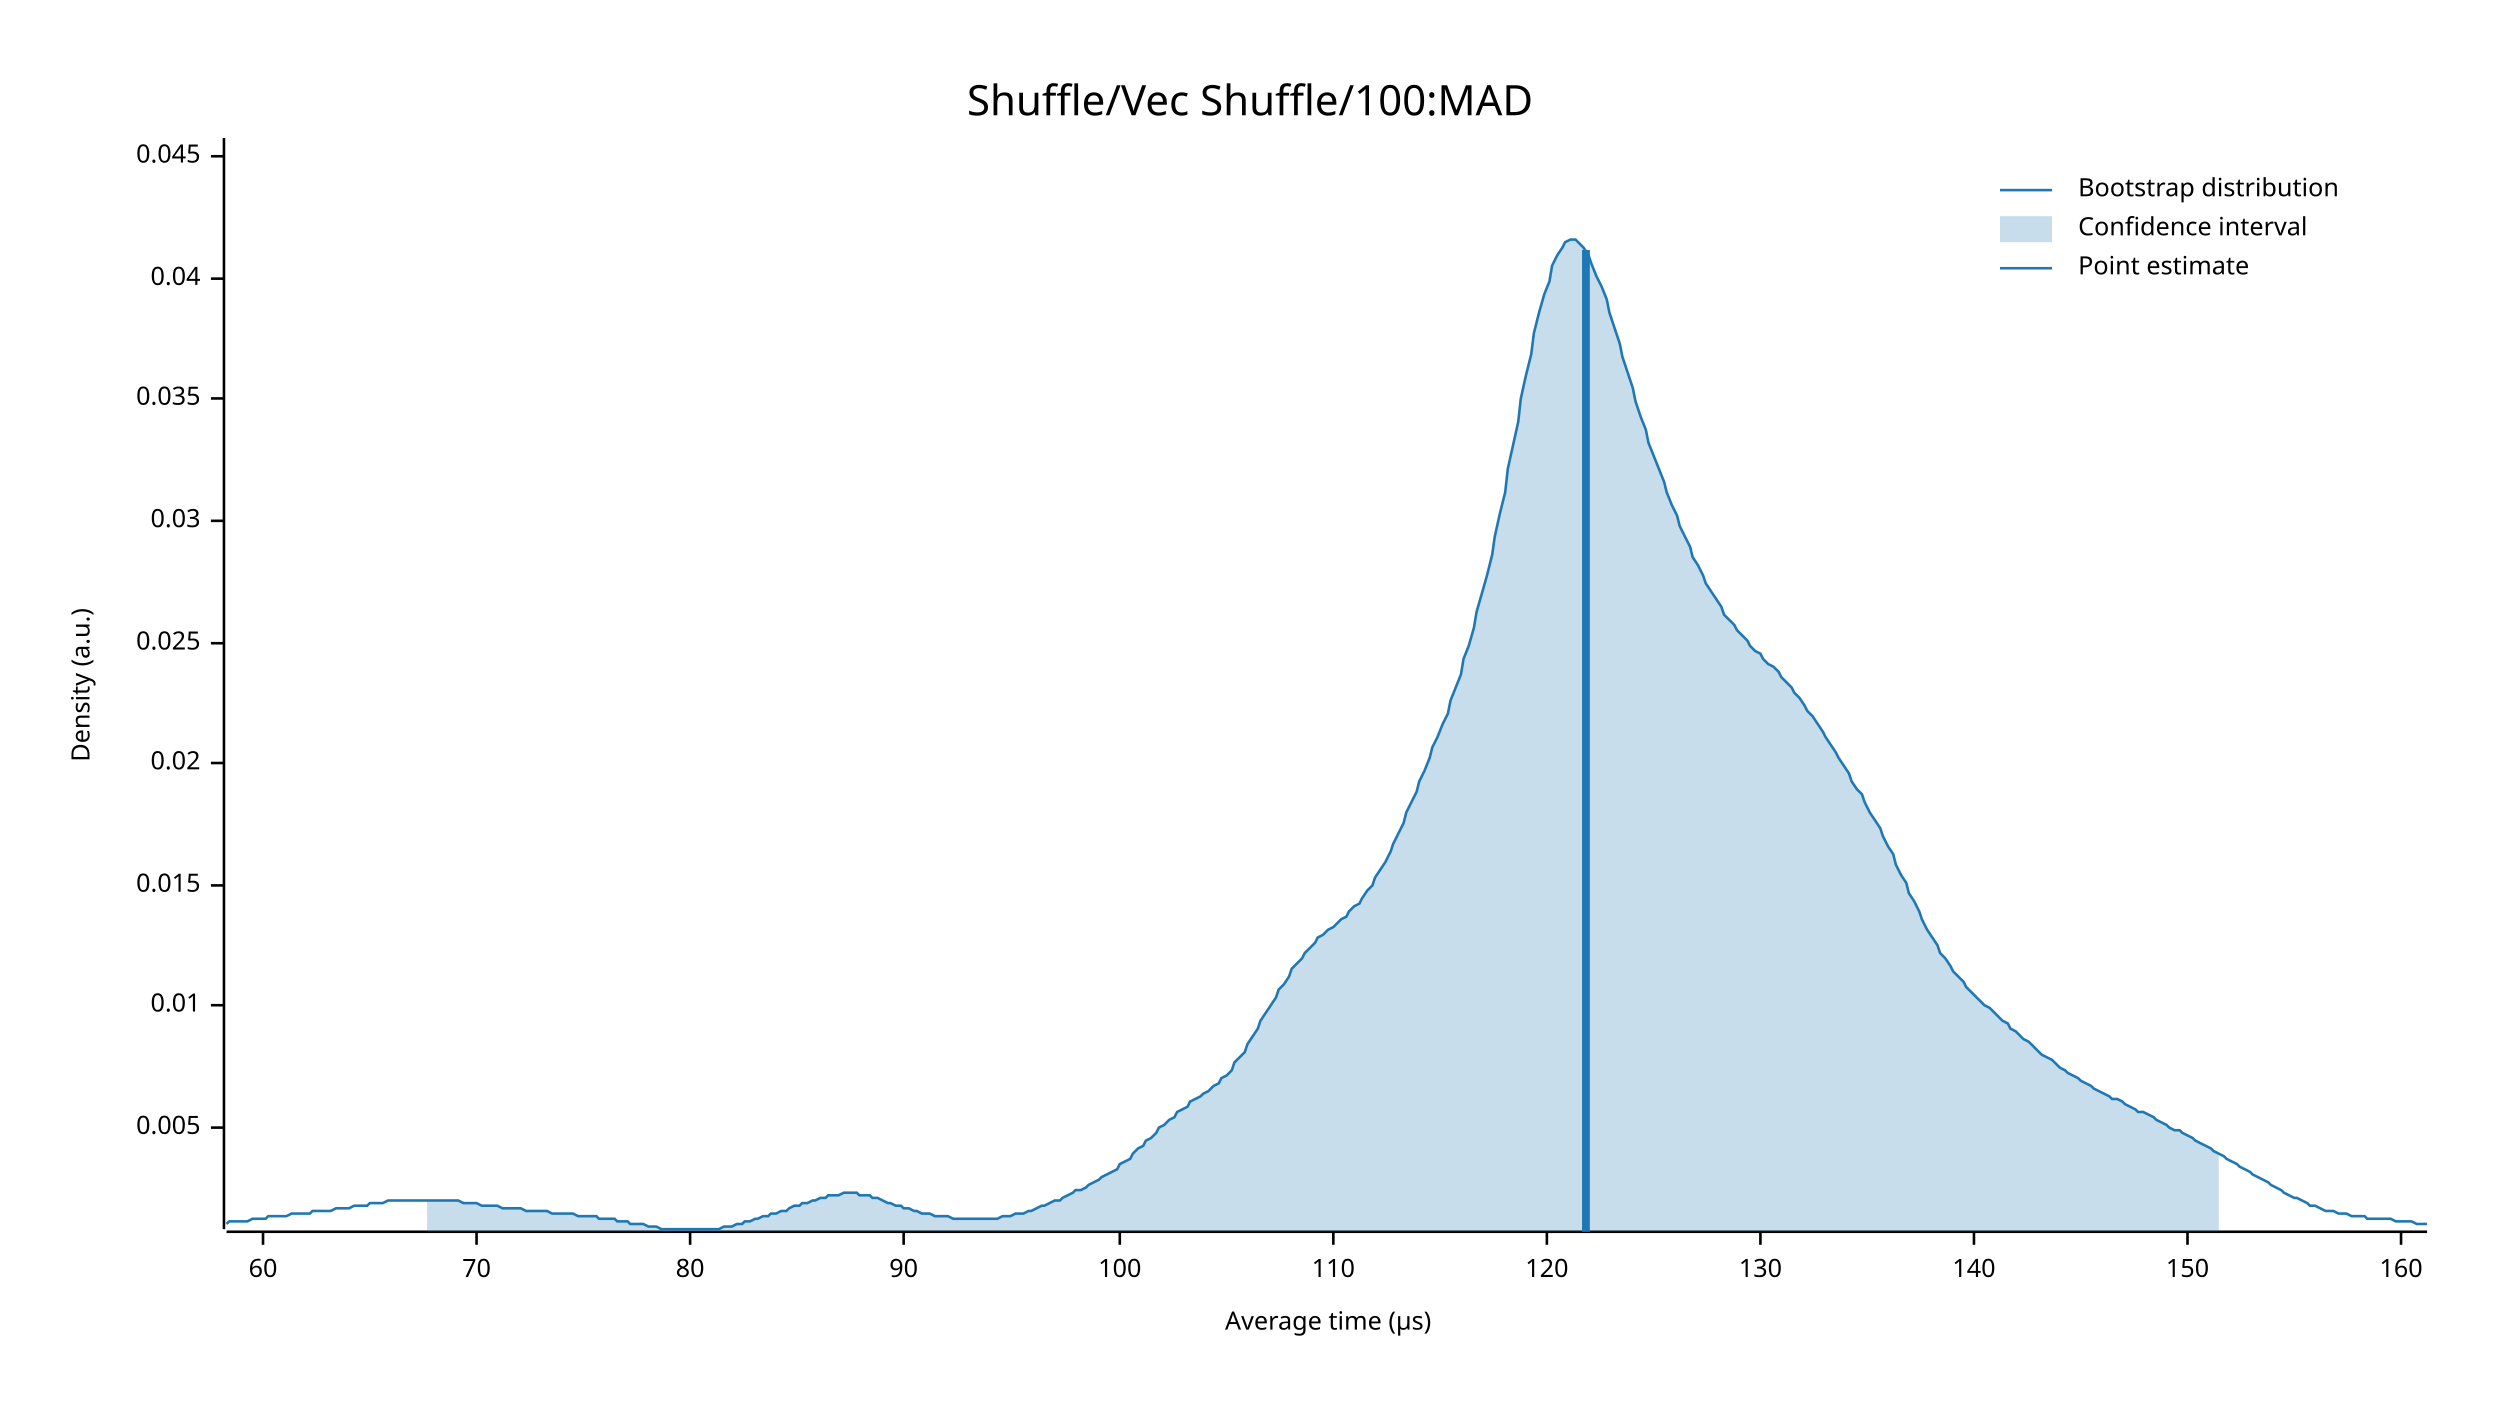
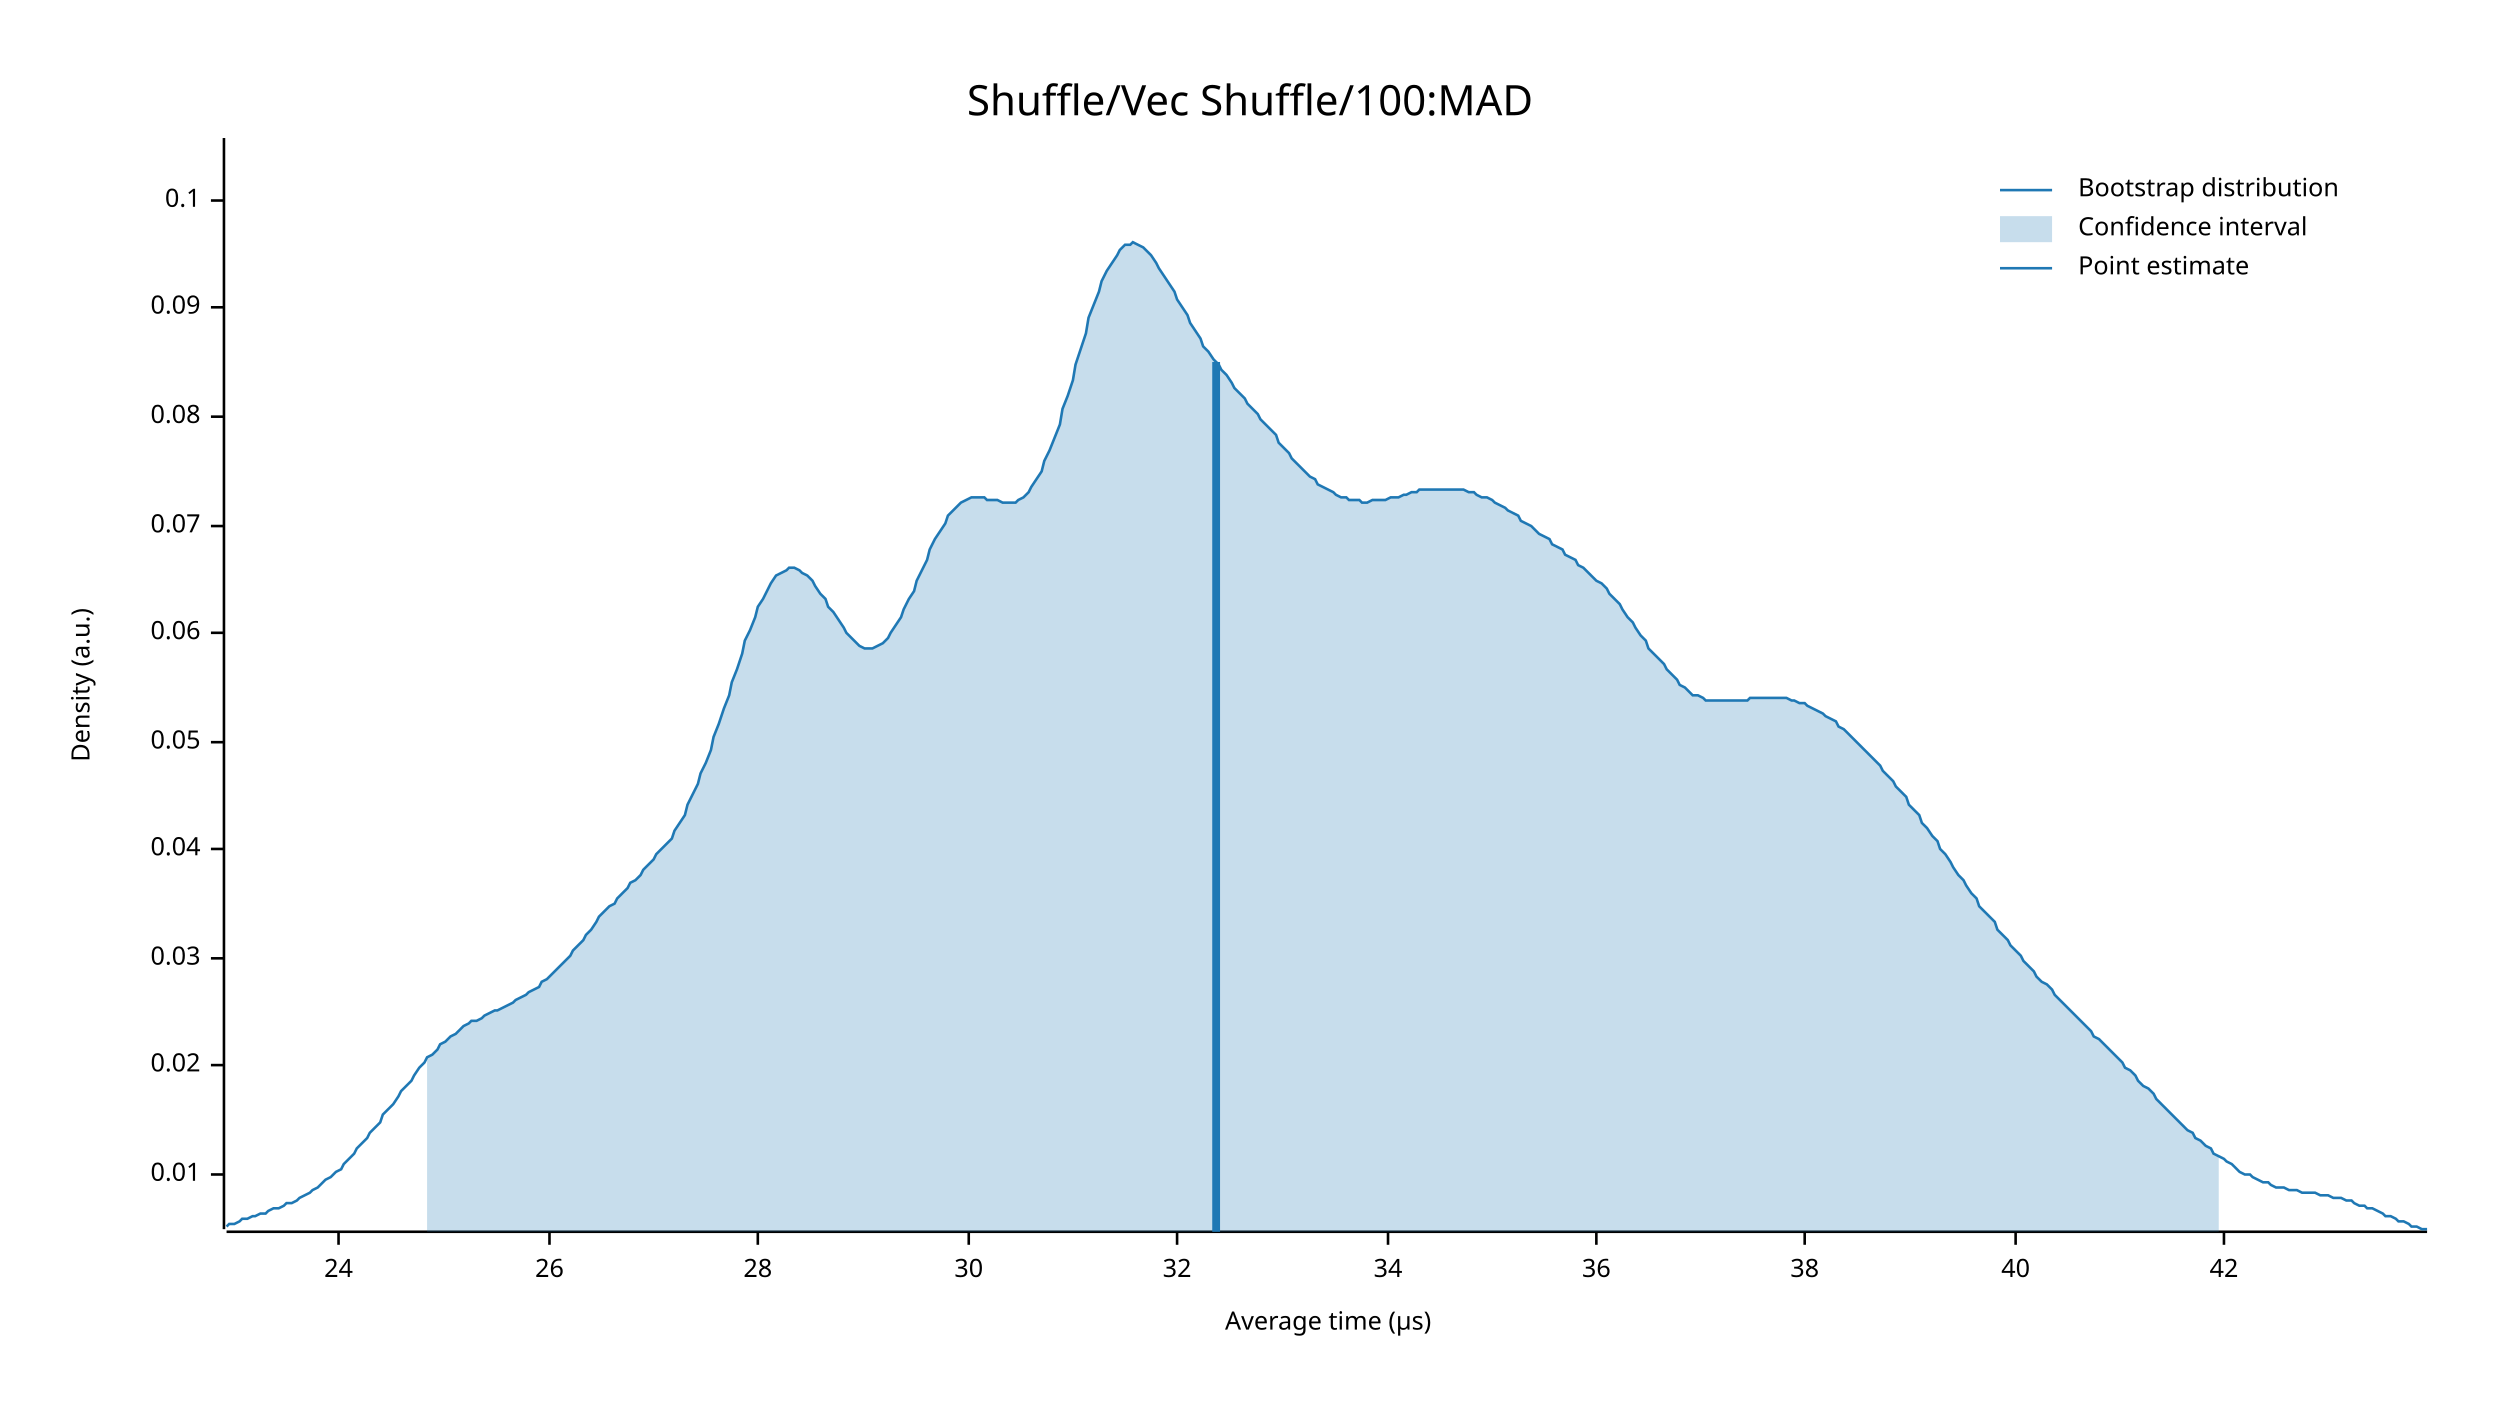
<svg xmlns="http://www.w3.org/2000/svg" width="960" height="540" viewBox="0 0 960 540">
  <text x="480" y="32" dy="0.76em" text-anchor="middle" font-family="sans-serif" font-size="16.129" opacity="1" fill="#000000">
Shuffle/Vec Shuffle/100:MAD
</text>
  <text x="27" y="263" dy="0.76em" text-anchor="middle" font-family="sans-serif" font-size="9.677" opacity="1" fill="#000000" transform="rotate(270, 27, 263)">
Density (a.u.)
</text>
  <text x="510" y="513" dy="-0.5ex" text-anchor="middle" font-family="sans-serif" font-size="9.677" opacity="1" fill="#000000">
Average time (µs)
</text>
  <polyline fill="none" opacity="1" stroke="#000000" stroke-width="1" points="86,53 86,472 " />
-   <text x="77" y="433" dy="0.5ex" text-anchor="end" font-family="sans-serif" font-size="9.677" opacity="1" fill="#000000">
- 0.005
- </text>
-   <polyline fill="none" opacity="1" stroke="#000000" stroke-width="1" points="81,433 86,433 " />
-   <text x="77" y="386" dy="0.5ex" text-anchor="end" font-family="sans-serif" font-size="9.677" opacity="1" fill="#000000">
+   <text x="77" y="451" dy="0.5ex" text-anchor="end" font-family="sans-serif" font-size="9.677" opacity="1" fill="#000000">
0.01
</text>
-   <polyline fill="none" opacity="1" stroke="#000000" stroke-width="1" points="81,386 86,386 " />
-   <text x="77" y="340" dy="0.5ex" text-anchor="end" font-family="sans-serif" font-size="9.677" opacity="1" fill="#000000">
- 0.015
- </text>
-   <polyline fill="none" opacity="1" stroke="#000000" stroke-width="1" points="81,340 86,340 " />
-   <text x="77" y="293" dy="0.5ex" text-anchor="end" font-family="sans-serif" font-size="9.677" opacity="1" fill="#000000">
+   <polyline fill="none" opacity="1" stroke="#000000" stroke-width="1" points="81,451 86,451 " />
+   <text x="77" y="409" dy="0.5ex" text-anchor="end" font-family="sans-serif" font-size="9.677" opacity="1" fill="#000000">
0.02
</text>
-   <polyline fill="none" opacity="1" stroke="#000000" stroke-width="1" points="81,293 86,293 " />
-   <text x="77" y="247" dy="0.5ex" text-anchor="end" font-family="sans-serif" font-size="9.677" opacity="1" fill="#000000">
- 0.025
- </text>
-   <polyline fill="none" opacity="1" stroke="#000000" stroke-width="1" points="81,247 86,247 " />
-   <text x="77" y="200" dy="0.5ex" text-anchor="end" font-family="sans-serif" font-size="9.677" opacity="1" fill="#000000">
+   <polyline fill="none" opacity="1" stroke="#000000" stroke-width="1" points="81,409 86,409 " />
+   <text x="77" y="368" dy="0.5ex" text-anchor="end" font-family="sans-serif" font-size="9.677" opacity="1" fill="#000000">
0.03
</text>
-   <polyline fill="none" opacity="1" stroke="#000000" stroke-width="1" points="81,200 86,200 " />
-   <text x="77" y="153" dy="0.5ex" text-anchor="end" font-family="sans-serif" font-size="9.677" opacity="1" fill="#000000">
- 0.035
- </text>
-   <polyline fill="none" opacity="1" stroke="#000000" stroke-width="1" points="81,153 86,153 " />
-   <text x="77" y="107" dy="0.5ex" text-anchor="end" font-family="sans-serif" font-size="9.677" opacity="1" fill="#000000">
+   <polyline fill="none" opacity="1" stroke="#000000" stroke-width="1" points="81,368 86,368 " />
+   <text x="77" y="326" dy="0.5ex" text-anchor="end" font-family="sans-serif" font-size="9.677" opacity="1" fill="#000000">
0.04
</text>
-   <polyline fill="none" opacity="1" stroke="#000000" stroke-width="1" points="81,107 86,107 " />
-   <text x="77" y="60" dy="0.5ex" text-anchor="end" font-family="sans-serif" font-size="9.677" opacity="1" fill="#000000">
- 0.045
+   <polyline fill="none" opacity="1" stroke="#000000" stroke-width="1" points="81,326 86,326 " />
+   <text x="77" y="285" dy="0.5ex" text-anchor="end" font-family="sans-serif" font-size="9.677" opacity="1" fill="#000000">
+ 0.05
</text>
-   <polyline fill="none" opacity="1" stroke="#000000" stroke-width="1" points="81,60 86,60 " />
+   <polyline fill="none" opacity="1" stroke="#000000" stroke-width="1" points="81,285 86,285 " />
+   <text x="77" y="243" dy="0.5ex" text-anchor="end" font-family="sans-serif" font-size="9.677" opacity="1" fill="#000000">
+ 0.06
+ </text>
+   <polyline fill="none" opacity="1" stroke="#000000" stroke-width="1" points="81,243 86,243 " />
+   <text x="77" y="202" dy="0.5ex" text-anchor="end" font-family="sans-serif" font-size="9.677" opacity="1" fill="#000000">
+ 0.07
+ </text>
+   <polyline fill="none" opacity="1" stroke="#000000" stroke-width="1" points="81,202 86,202 " />
+   <text x="77" y="160" dy="0.5ex" text-anchor="end" font-family="sans-serif" font-size="9.677" opacity="1" fill="#000000">
+ 0.08
+ </text>
+   <polyline fill="none" opacity="1" stroke="#000000" stroke-width="1" points="81,160 86,160 " />
+   <text x="77" y="118" dy="0.5ex" text-anchor="end" font-family="sans-serif" font-size="9.677" opacity="1" fill="#000000">
+ 0.09
+ </text>
+   <polyline fill="none" opacity="1" stroke="#000000" stroke-width="1" points="81,118 86,118 " />
+   <text x="77" y="77" dy="0.5ex" text-anchor="end" font-family="sans-serif" font-size="9.677" opacity="1" fill="#000000">
+ 0.1
+ </text>
+   <polyline fill="none" opacity="1" stroke="#000000" stroke-width="1" points="81,77 86,77 " />
  <polyline fill="none" opacity="1" stroke="#000000" stroke-width="1" points="87,473 932,473 " />
-   <text x="101" y="483" dy="0.76em" text-anchor="middle" font-family="sans-serif" font-size="9.677" opacity="1" fill="#000000">
- 60
+   <text x="130" y="483" dy="0.76em" text-anchor="middle" font-family="sans-serif" font-size="9.677" opacity="1" fill="#000000">
+ 24
</text>
-   <polyline fill="none" opacity="1" stroke="#000000" stroke-width="1" points="101,473 101,478 " />
-   <text x="183" y="483" dy="0.76em" text-anchor="middle" font-family="sans-serif" font-size="9.677" opacity="1" fill="#000000">
- 70
+   <polyline fill="none" opacity="1" stroke="#000000" stroke-width="1" points="130,473 130,478 " />
+   <text x="211" y="483" dy="0.76em" text-anchor="middle" font-family="sans-serif" font-size="9.677" opacity="1" fill="#000000">
+ 26
</text>
-   <polyline fill="none" opacity="1" stroke="#000000" stroke-width="1" points="183,473 183,478 " />
-   <text x="265" y="483" dy="0.76em" text-anchor="middle" font-family="sans-serif" font-size="9.677" opacity="1" fill="#000000">
- 80
+   <polyline fill="none" opacity="1" stroke="#000000" stroke-width="1" points="211,473 211,478 " />
+   <text x="291" y="483" dy="0.76em" text-anchor="middle" font-family="sans-serif" font-size="9.677" opacity="1" fill="#000000">
+ 28
</text>
-   <polyline fill="none" opacity="1" stroke="#000000" stroke-width="1" points="265,473 265,478 " />
-   <text x="347" y="483" dy="0.76em" text-anchor="middle" font-family="sans-serif" font-size="9.677" opacity="1" fill="#000000">
- 90
+   <polyline fill="none" opacity="1" stroke="#000000" stroke-width="1" points="291,473 291,478 " />
+   <text x="372" y="483" dy="0.76em" text-anchor="middle" font-family="sans-serif" font-size="9.677" opacity="1" fill="#000000">
+ 30
</text>
-   <polyline fill="none" opacity="1" stroke="#000000" stroke-width="1" points="347,473 347,478 " />
-   <text x="430" y="483" dy="0.76em" text-anchor="middle" font-family="sans-serif" font-size="9.677" opacity="1" fill="#000000">
- 100
+   <polyline fill="none" opacity="1" stroke="#000000" stroke-width="1" points="372,473 372,478 " />
+   <text x="452" y="483" dy="0.76em" text-anchor="middle" font-family="sans-serif" font-size="9.677" opacity="1" fill="#000000">
+ 32
</text>
-   <polyline fill="none" opacity="1" stroke="#000000" stroke-width="1" points="430,473 430,478 " />
-   <text x="512" y="483" dy="0.76em" text-anchor="middle" font-family="sans-serif" font-size="9.677" opacity="1" fill="#000000">
- 110
+   <polyline fill="none" opacity="1" stroke="#000000" stroke-width="1" points="452,473 452,478 " />
+   <text x="533" y="483" dy="0.76em" text-anchor="middle" font-family="sans-serif" font-size="9.677" opacity="1" fill="#000000">
+ 34
</text>
-   <polyline fill="none" opacity="1" stroke="#000000" stroke-width="1" points="512,473 512,478 " />
-   <text x="594" y="483" dy="0.76em" text-anchor="middle" font-family="sans-serif" font-size="9.677" opacity="1" fill="#000000">
- 120
+   <polyline fill="none" opacity="1" stroke="#000000" stroke-width="1" points="533,473 533,478 " />
+   <text x="613" y="483" dy="0.76em" text-anchor="middle" font-family="sans-serif" font-size="9.677" opacity="1" fill="#000000">
+ 36
</text>
-   <polyline fill="none" opacity="1" stroke="#000000" stroke-width="1" points="594,473 594,478 " />
-   <text x="676" y="483" dy="0.76em" text-anchor="middle" font-family="sans-serif" font-size="9.677" opacity="1" fill="#000000">
- 130
+   <polyline fill="none" opacity="1" stroke="#000000" stroke-width="1" points="613,473 613,478 " />
+   <text x="693" y="483" dy="0.76em" text-anchor="middle" font-family="sans-serif" font-size="9.677" opacity="1" fill="#000000">
+ 38
</text>
-   <polyline fill="none" opacity="1" stroke="#000000" stroke-width="1" points="676,473 676,478 " />
-   <text x="758" y="483" dy="0.76em" text-anchor="middle" font-family="sans-serif" font-size="9.677" opacity="1" fill="#000000">
- 140
+   <polyline fill="none" opacity="1" stroke="#000000" stroke-width="1" points="693,473 693,478 " />
+   <text x="774" y="483" dy="0.76em" text-anchor="middle" font-family="sans-serif" font-size="9.677" opacity="1" fill="#000000">
+ 40
</text>
-   <polyline fill="none" opacity="1" stroke="#000000" stroke-width="1" points="758,473 758,478 " />
-   <text x="840" y="483" dy="0.76em" text-anchor="middle" font-family="sans-serif" font-size="9.677" opacity="1" fill="#000000">
- 150
+   <polyline fill="none" opacity="1" stroke="#000000" stroke-width="1" points="774,473 774,478 " />
+   <text x="854" y="483" dy="0.76em" text-anchor="middle" font-family="sans-serif" font-size="9.677" opacity="1" fill="#000000">
+ 42
</text>
-   <polyline fill="none" opacity="1" stroke="#000000" stroke-width="1" points="840,473 840,478 " />
-   <text x="922" y="483" dy="0.76em" text-anchor="middle" font-family="sans-serif" font-size="9.677" opacity="1" fill="#000000">
- 160
- </text>
-   <polyline fill="none" opacity="1" stroke="#000000" stroke-width="1" points="922,473 922,478 " />
-   <polyline fill="none" opacity="1" stroke="#1F78B4" stroke-width="1" points="87,470 88,469 90,469 92,469 93,469 95,469 97,468 98,468 100,468 102,468 103,467 105,467 107,467 109,467 110,467 112,466 114,466 115,466 117,466 119,466 120,465 122,465 124,465 125,465 127,465 129,464 131,464 132,464 134,464 136,463 137,463 139,463 141,463 142,462 144,462 146,462 147,462 149,461 151,461 153,461 154,461 156,461 158,461 159,461 161,461 163,461 164,461 166,461 168,461 169,461 171,461 173,461 175,461 176,461 178,462 180,462 181,462 183,462 185,463 186,463 188,463 190,463 191,463 193,464 195,464 197,464 198,464 200,464 202,465 203,465 205,465 207,465 208,465 210,465 212,466 214,466 215,466 217,466 219,466 220,466 222,467 224,467 225,467 227,467 229,467 230,468 232,468 234,468 236,468 237,469 239,469 241,469 242,470 244,470 246,470 247,470 249,471 251,471 252,471 254,472 256,472 258,472 259,472 261,472 263,472 264,472 266,472 268,472 269,472 271,472 273,472 274,472 276,472 278,471 280,471 281,471 283,470 285,470 286,469 288,469 290,468 291,468 293,467 295,467 296,466 298,466 300,465 302,465 303,464 305,463 307,463 308,462 310,462 312,461 313,461 315,460 317,460 318,459 320,459 322,459 324,458 325,458 327,458 329,458 330,459 332,459 334,459 335,460 337,460 339,461 341,462 342,462 344,463 346,463 347,464 349,464 351,465 352,465 354,466 356,466 357,466 359,467 361,467 363,467 364,467 366,468 368,468 369,468 371,468 373,468 374,468 376,468 378,468 379,468 381,468 383,468 385,467 386,467 388,467 390,466 391,466 393,466 395,465 396,465 398,464 400,463 401,463 403,462 405,461 407,461 408,460 410,459 412,458 413,457 415,457 417,456 418,455 420,454 422,453 423,452 425,451 427,450 429,449 430,447 432,446 434,445 435,443 437,441 439,440 440,438 442,437 444,435 445,433 447,432 449,430 451,429 452,427 454,426 456,425 457,423 459,422 461,421 462,420 464,419 466,417 468,416 469,414 471,413 473,411 474,408 476,406 478,404 479,401 481,398 483,395 484,392 486,389 488,386 490,383 491,380 493,378 495,375 496,372 498,370 500,368 501,366 503,364 505,362 506,360 508,359 510,357 512,356 513,355 515,353 517,352 518,350 520,348 522,347 523,345 525,342 527,340 528,337 530,334 532,331 534,327 535,324 537,320 539,316 540,312 542,308 544,304 545,300 547,296 549,291 550,287 552,283 554,278 556,274 557,269 559,264 561,259 562,253 564,248 566,241 567,235 569,228 571,221 573,213 574,206 576,197 578,189 579,180 581,171 583,162 584,153 586,144 588,136 589,128 591,120 593,113 595,108 596,102 598,98 600,95 601,93 603,92 605,92 606,93 608,95 610,98 611,101 613,106 615,110 617,115 618,120 620,126 622,132 623,137 625,143 627,149 628,154 630,160 632,165 633,170 635,175 637,180 639,185 640,189 642,194 644,198 645,202 647,206 649,210 650,214 652,217 654,221 655,224 657,227 659,230 661,233 662,236 664,238 666,240 667,242 669,244 671,246 672,248 674,250 676,251 677,253 679,255 681,256 683,258 684,260 686,262 688,264 689,266 691,268 693,271 694,273 696,275 698,278 700,281 701,283 703,286 705,289 706,291 708,294 710,297 711,300 713,303 715,305 716,308 718,312 720,315 722,318 723,321 725,325 727,328 728,332 730,336 732,339 733,343 735,346 737,350 738,353 740,357 742,360 744,363 745,366 747,368 749,371 750,373 752,375 754,377 755,379 757,381 759,383 760,384 762,386 764,387 766,389 767,390 769,392 771,393 772,395 774,396 776,398 777,399 779,400 781,402 782,403 784,405 786,406 788,407 789,408 791,410 793,411 794,412 796,413 798,414 799,415 801,416 803,417 804,418 806,419 808,420 810,421 811,422 813,422 815,423 816,424 818,425 820,426 821,427 823,427 825,428 827,429 828,430 830,431 832,432 833,433 835,434 837,434 838,435 840,436 842,437 843,438 845,439 847,440 849,441 850,442 852,443 854,444 855,445 857,446 859,447 860,448 862,449 864,450 865,451 867,452 869,453 871,454 872,455 874,456 876,457 877,458 879,459 881,460 882,460 884,461 886,462 887,463 889,463 891,464 893,465 894,465 896,465 898,466 899,466 901,466 903,467 904,467 906,467 908,467 909,468 911,468 913,468 915,468 916,468 918,468 920,469 921,469 923,469 925,469 926,469 928,470 930,470 932,470 " />
-   <polygon opacity="0.25" fill="#1F78B4" points="164,461 166,461 168,461 169,461 171,461 173,461 175,461 176,461 178,462 180,462 181,462 183,462 185,463 186,463 188,463 190,463 191,463 193,464 195,464 197,464 198,464 200,464 202,465 203,465 205,465 207,465 208,465 210,465 212,466 214,466 215,466 217,466 219,466 220,466 222,467 224,467 225,467 227,467 229,467 230,468 232,468 234,468 236,468 237,469 239,469 241,469 242,470 244,470 246,470 247,470 249,471 251,471 252,471 254,472 256,472 258,472 259,472 261,472 263,472 264,472 266,472 268,472 269,472 271,472 273,472 274,472 276,472 278,471 280,471 281,471 283,470 285,470 286,469 288,469 290,468 291,468 293,467 295,467 296,466 298,466 300,465 302,465 303,464 305,463 307,463 308,462 310,462 312,461 313,461 315,460 317,460 318,459 320,459 322,459 324,458 325,458 327,458 329,458 330,459 332,459 334,459 335,460 337,460 339,461 341,462 342,462 344,463 346,463 347,464 349,464 351,465 352,465 354,466 356,466 357,466 359,467 361,467 363,467 364,467 366,468 368,468 369,468 371,468 373,468 374,468 376,468 378,468 379,468 381,468 383,468 385,467 386,467 388,467 390,466 391,466 393,466 395,465 396,465 398,464 400,463 401,463 403,462 405,461 407,461 408,460 410,459 412,458 413,457 415,457 417,456 418,455 420,454 422,453 423,452 425,451 427,450 429,449 430,447 432,446 434,445 435,443 437,441 439,440 440,438 442,437 444,435 445,433 447,432 449,430 451,429 452,427 454,426 456,425 457,423 459,422 461,421 462,420 464,419 466,417 468,416 469,414 471,413 473,411 474,408 476,406 478,404 479,401 481,398 483,395 484,392 486,389 488,386 490,383 491,380 493,378 495,375 496,372 498,370 500,368 501,366 503,364 505,362 506,360 508,359 510,357 512,356 513,355 515,353 517,352 518,350 520,348 522,347 523,345 525,342 527,340 528,337 530,334 532,331 534,327 535,324 537,320 539,316 540,312 542,308 544,304 545,300 547,296 549,291 550,287 552,283 554,278 556,274 557,269 559,264 561,259 562,253 564,248 566,241 567,235 569,228 571,221 573,213 574,206 576,197 578,189 579,180 581,171 583,162 584,153 586,144 588,136 589,128 591,120 593,113 595,108 596,102 598,98 600,95 601,93 603,92 605,92 606,93 608,95 610,98 611,101 613,106 615,110 617,115 618,120 620,126 622,132 623,137 625,143 627,149 628,154 630,160 632,165 633,170 635,175 637,180 639,185 640,189 642,194 644,198 645,202 647,206 649,210 650,214 652,217 654,221 655,224 657,227 659,230 661,233 662,236 664,238 666,240 667,242 669,244 671,246 672,248 674,250 676,251 677,253 679,255 681,256 683,258 684,260 686,262 688,264 689,266 691,268 693,271 694,273 696,275 698,278 700,281 701,283 703,286 705,289 706,291 708,294 710,297 711,300 713,303 715,305 716,308 718,312 720,315 722,318 723,321 725,325 727,328 728,332 730,336 732,339 733,343 735,346 737,350 738,353 740,357 742,360 744,363 745,366 747,368 749,371 750,373 752,375 754,377 755,379 757,381 759,383 760,384 762,386 764,387 766,389 767,390 769,392 771,393 772,395 774,396 776,398 777,399 779,400 781,402 782,403 784,405 786,406 788,407 789,408 791,410 793,411 794,412 796,413 798,414 799,415 801,416 803,417 804,418 806,419 808,420 810,421 811,422 813,422 815,423 816,424 818,425 820,426 821,427 823,427 825,428 827,429 828,430 830,431 832,432 833,433 835,434 837,434 838,435 840,436 842,437 843,438 845,439 847,440 849,441 850,442 852,443 852,473 164,473 " />
-   <polyline fill="none" opacity="1" stroke="#1F78B4" stroke-width="3" points="609,473 609,96 " />
+   <polyline fill="none" opacity="1" stroke="#000000" stroke-width="1" points="854,473 854,478 " />
+   <polyline fill="none" opacity="1" stroke="#1F78B4" stroke-width="1" points="87,471 88,470 90,470 92,469 93,468 95,468 97,467 98,467 100,466 102,466 103,465 105,464 107,464 109,463 110,462 112,462 114,461 115,460 117,459 119,458 120,457 122,456 124,454 125,453 127,452 129,450 131,449 132,447 134,445 136,443 137,441 139,439 141,437 142,435 144,433 146,431 147,428 149,426 151,424 153,421 154,419 156,417 158,415 159,413 161,410 163,408 164,406 166,405 168,403 169,401 171,400 173,398 175,397 176,396 178,394 180,393 181,392 183,392 185,391 186,390 188,389 190,388 191,388 193,387 195,386 197,385 198,384 200,383 202,382 203,381 205,380 207,379 208,377 210,376 212,374 214,372 215,371 217,369 219,367 220,365 222,363 224,361 225,359 227,357 229,354 230,352 232,350 234,348 236,347 237,345 239,343 241,341 242,339 244,338 246,336 247,334 249,332 251,330 252,328 254,326 256,324 258,322 259,319 261,316 263,313 264,309 266,305 268,301 269,297 271,293 273,288 274,283 276,278 278,272 280,267 281,262 283,257 285,251 286,246 288,242 290,237 291,233 293,230 295,226 296,224 298,221 300,220 302,219 303,218 305,218 307,219 308,220 310,221 312,223 313,225 315,228 317,230 318,233 320,235 322,238 324,241 325,243 327,245 329,247 330,248 332,249 334,249 335,249 337,248 339,247 341,245 342,243 344,240 346,237 347,234 349,230 351,227 352,223 354,219 356,215 357,211 359,207 361,204 363,201 364,198 366,196 368,194 369,193 371,192 373,191 374,191 376,191 378,191 379,192 381,192 383,192 385,193 386,193 388,193 390,193 391,192 393,191 395,189 396,187 398,184 400,181 401,177 403,173 405,168 407,163 408,157 410,152 412,146 413,140 415,134 417,128 418,122 420,117 422,112 423,108 425,104 427,101 429,98 430,96 432,94 434,94 435,93 437,94 439,95 440,96 442,98 444,101 445,103 447,106 449,109 451,112 452,115 454,118 456,121 457,124 459,127 461,130 462,133 464,135 466,138 468,140 469,142 471,144 473,147 474,149 476,151 478,153 479,155 481,157 483,159 484,161 486,163 488,165 490,167 491,170 493,172 495,174 496,176 498,178 500,180 501,181 503,183 505,184 506,186 508,187 510,188 512,189 513,190 515,191 517,191 518,192 520,192 522,192 523,193 525,193 527,192 528,192 530,192 532,192 534,191 535,191 537,191 539,190 540,190 542,189 544,189 545,188 547,188 549,188 550,188 552,188 554,188 556,188 557,188 559,188 561,188 562,188 564,189 566,189 567,190 569,191 571,191 573,192 574,193 576,194 578,195 579,196 581,197 583,198 584,200 586,201 588,202 589,203 591,205 593,206 595,207 596,209 598,210 600,211 601,213 603,214 605,215 606,217 608,218 610,220 611,221 613,223 615,224 617,226 618,228 620,230 622,232 623,234 625,237 627,239 628,241 630,244 632,246 633,249 635,251 637,253 639,255 640,257 642,259 644,261 645,263 647,264 649,266 650,267 652,267 654,268 655,269 657,269 659,269 661,269 662,269 664,269 666,269 667,269 669,269 671,269 672,268 674,268 676,268 677,268 679,268 681,268 683,268 684,268 686,268 688,269 689,269 691,270 693,270 694,271 696,272 698,273 700,274 701,275 703,276 705,277 706,279 708,280 710,282 711,283 713,285 715,287 716,288 718,290 720,292 722,294 723,296 725,298 727,300 728,302 730,304 732,306 733,309 735,311 737,313 738,316 740,318 742,321 744,323 745,326 747,328 749,331 750,333 752,336 754,338 755,340 757,343 759,345 760,348 762,350 764,352 766,354 767,357 769,359 771,361 772,363 774,365 776,367 777,369 779,371 781,373 782,375 784,377 786,378 788,380 789,382 791,384 793,386 794,387 796,389 798,391 799,392 801,394 803,396 804,398 806,399 808,401 810,403 811,404 813,406 815,408 816,410 818,411 820,413 821,415 823,417 825,418 827,420 828,422 830,424 832,426 833,427 835,429 837,431 838,432 840,434 842,435 843,437 845,438 847,440 849,441 850,443 852,444 854,445 855,446 857,447 859,449 860,450 862,451 864,451 865,452 867,453 869,454 871,454 872,455 874,456 876,456 877,456 879,457 881,457 882,457 884,458 886,458 887,458 889,458 891,459 893,459 894,459 896,460 898,460 899,460 901,461 903,461 904,462 906,463 908,463 909,464 911,464 913,465 915,466 916,467 918,467 920,468 921,469 923,469 925,470 926,471 928,471 930,472 932,472 " />
+   <polygon opacity="0.25" fill="#1F78B4" points="164,406 166,405 168,403 169,401 171,400 173,398 175,397 176,396 178,394 180,393 181,392 183,392 185,391 186,390 188,389 190,388 191,388 193,387 195,386 197,385 198,384 200,383 202,382 203,381 205,380 207,379 208,377 210,376 212,374 214,372 215,371 217,369 219,367 220,365 222,363 224,361 225,359 227,357 229,354 230,352 232,350 234,348 236,347 237,345 239,343 241,341 242,339 244,338 246,336 247,334 249,332 251,330 252,328 254,326 256,324 258,322 259,319 261,316 263,313 264,309 266,305 268,301 269,297 271,293 273,288 274,283 276,278 278,272 280,267 281,262 283,257 285,251 286,246 288,242 290,237 291,233 293,230 295,226 296,224 298,221 300,220 302,219 303,218 305,218 307,219 308,220 310,221 312,223 313,225 315,228 317,230 318,233 320,235 322,238 324,241 325,243 327,245 329,247 330,248 332,249 334,249 335,249 337,248 339,247 341,245 342,243 344,240 346,237 347,234 349,230 351,227 352,223 354,219 356,215 357,211 359,207 361,204 363,201 364,198 366,196 368,194 369,193 371,192 373,191 374,191 376,191 378,191 379,192 381,192 383,192 385,193 386,193 388,193 390,193 391,192 393,191 395,189 396,187 398,184 400,181 401,177 403,173 405,168 407,163 408,157 410,152 412,146 413,140 415,134 417,128 418,122 420,117 422,112 423,108 425,104 427,101 429,98 430,96 432,94 434,94 435,93 437,94 439,95 440,96 442,98 444,101 445,103 447,106 449,109 451,112 452,115 454,118 456,121 457,124 459,127 461,130 462,133 464,135 466,138 468,140 469,142 471,144 473,147 474,149 476,151 478,153 479,155 481,157 483,159 484,161 486,163 488,165 490,167 491,170 493,172 495,174 496,176 498,178 500,180 501,181 503,183 505,184 506,186 508,187 510,188 512,189 513,190 515,191 517,191 518,192 520,192 522,192 523,193 525,193 527,192 528,192 530,192 532,192 534,191 535,191 537,191 539,190 540,190 542,189 544,189 545,188 547,188 549,188 550,188 552,188 554,188 556,188 557,188 559,188 561,188 562,188 564,189 566,189 567,190 569,191 571,191 573,192 574,193 576,194 578,195 579,196 581,197 583,198 584,200 586,201 588,202 589,203 591,205 593,206 595,207 596,209 598,210 600,211 601,213 603,214 605,215 606,217 608,218 610,220 611,221 613,223 615,224 617,226 618,228 620,230 622,232 623,234 625,237 627,239 628,241 630,244 632,246 633,249 635,251 637,253 639,255 640,257 642,259 644,261 645,263 647,264 649,266 650,267 652,267 654,268 655,269 657,269 659,269 661,269 662,269 664,269 666,269 667,269 669,269 671,269 672,268 674,268 676,268 677,268 679,268 681,268 683,268 684,268 686,268 688,269 689,269 691,270 693,270 694,271 696,272 698,273 700,274 701,275 703,276 705,277 706,279 708,280 710,282 711,283 713,285 715,287 716,288 718,290 720,292 722,294 723,296 725,298 727,300 728,302 730,304 732,306 733,309 735,311 737,313 738,316 740,318 742,321 744,323 745,326 747,328 749,331 750,333 752,336 754,338 755,340 757,343 759,345 760,348 762,350 764,352 766,354 767,357 769,359 771,361 772,363 774,365 776,367 777,369 779,371 781,373 782,375 784,377 786,378 788,380 789,382 791,384 793,386 794,387 796,389 798,391 799,392 801,394 803,396 804,398 806,399 808,401 810,403 811,404 813,406 815,408 816,410 818,411 820,413 821,415 823,417 825,418 827,420 828,422 830,424 832,426 833,427 835,429 837,431 838,432 840,434 842,435 843,437 845,438 847,440 849,441 850,443 852,444 852,473 164,473 " />
+   <polyline fill="none" opacity="1" stroke="#1F78B4" stroke-width="3" points="467,473 467,139 " />
  <text x="798" y="68" dy="0.76em" text-anchor="start" font-family="sans-serif" font-size="9.677" opacity="1" fill="#000000">
Bootstrap distribution
</text>
  <text x="798" y="83" dy="0.76em" text-anchor="start" font-family="sans-serif" font-size="9.677" opacity="1" fill="#000000">
Confidence interval
</text>
  <text x="798" y="98" dy="0.76em" text-anchor="start" font-family="sans-serif" font-size="9.677" opacity="1" fill="#000000">
Point estimate
</text>
  <polyline fill="none" opacity="1" stroke="#1F78B4" stroke-width="1" points="768,73 788,73 " />
  <rect x="768" y="83" width="20" height="10" opacity="0.25" fill="#1F78B4" stroke="none" />
  <polyline fill="none" opacity="1" stroke="#1F78B4" stroke-width="1" points="768,103 788,103 " />
</svg>
